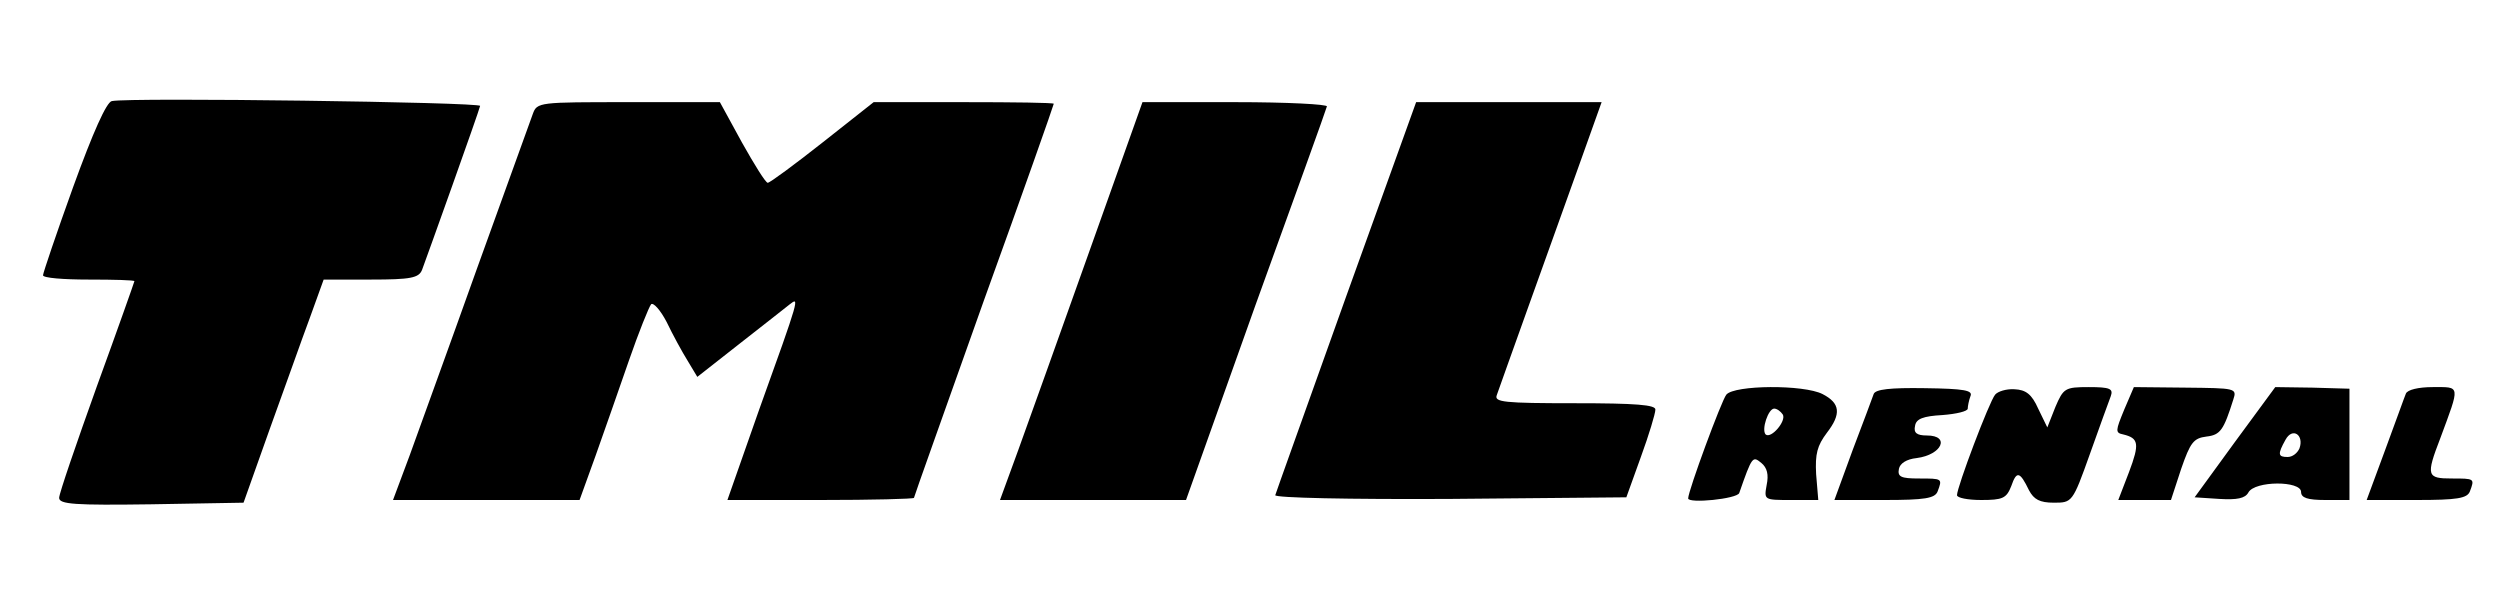
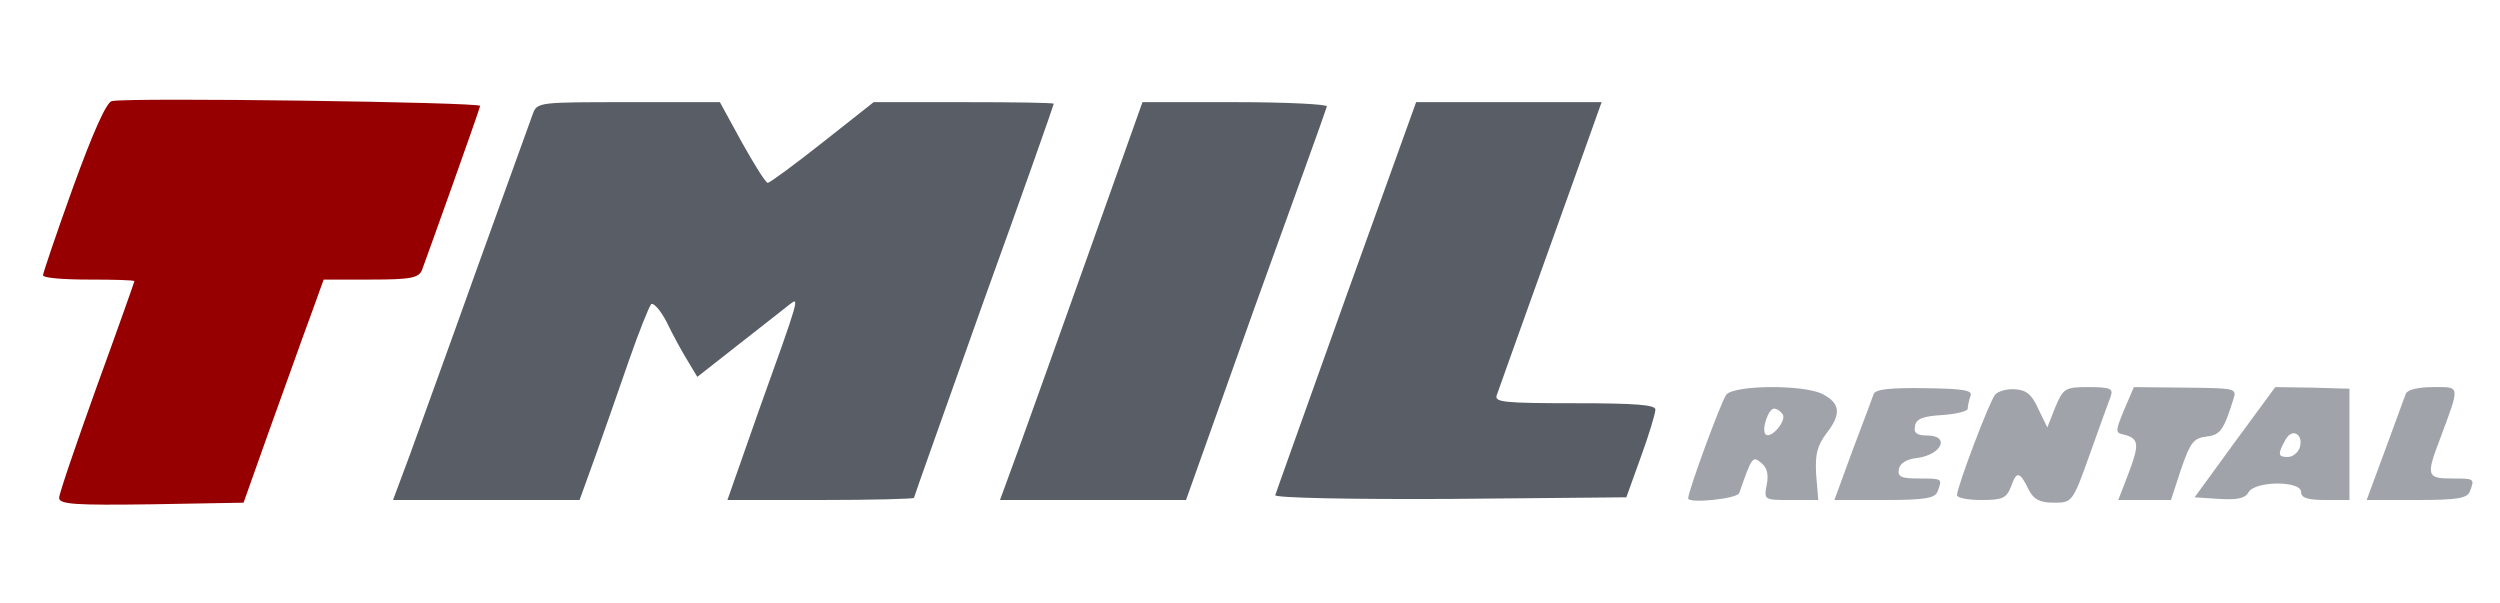
<svg xmlns="http://www.w3.org/2000/svg" version="1.0" width="465pt" height="112pt" viewBox="0 0 465 112" preserveAspectRatio="xMidYMid meet">
-   <g transform="translate(0,112) scale(0.1,-0.1)" fill="#000000" stroke="none">
-     <path d="M208 932 c-10 -2 -35 -58 -72 -160 -31 -86 -56 -160 -56 -164 0 -5 38 -8 85 -8 47 0 85 -1 85 -3 0 -1 -31 -89 -70 -196 -38 -106 -70 -199 -70 -207 0 -12 29 -14 171 -12 l172 3 48 135 c27 74 60 168 75 208 l26 72 88 0 c74 0 89 3 95 18 9 24 106 295 108 305 2 7 -651 16 -685 9z" />
-     <path d="M991 908 c-5 -13 -51 -142 -104 -288 -52 -146 -109 -302 -125 -347 l-31 -83 174 0 173 0 30 83 c16 45 44 125 62 177 18 52 37 99 41 104 4 4 17 -10 29 -33 11 -23 29 -56 39 -72 l18 -30 79 62 c44 34 85 67 93 73 18 14 19 15 -57 -196 l-59 -168 173 0 c96 0 174 2 174 4 0 2 59 167 130 367 72 199 130 364 130 366 0 2 -75 3 -167 3 l-168 0 -95 -75 c-52 -41 -98 -75 -102 -75 -4 0 -25 34 -48 75 l-41 75 -170 0 c-167 0 -170 0 -178 -22z" />
-     <path d="M2026 652 c-54 -152 -114 -319 -132 -369 l-34 -93 173 0 173 0 129 362 c72 199 132 365 133 370 2 4 -74 8 -170 8 l-173 0 -99 -278z" />
-     <path d="M2504 569 c-71 -199 -131 -366 -132 -370 -2 -5 137 -8 325 -7 l328 3 27 75 c15 41 27 81 27 88 1 9 -36 12 -150 12 -132 0 -150 2 -145 15 3 9 30 84 60 168 30 84 73 203 95 265 l40 112 -172 0 -173 0 -130 -361z" />
-     <path d="M3211 386 c-9 -11 -71 -179 -71 -193 0 -10 91 -1 95 10 24 69 25 69 41 56 11 -9 14 -22 10 -41 -5 -28 -5 -28 45 -28 l51 0 -4 48 c-2 38 2 53 20 77 27 35 25 55 -8 72 -35 18 -164 17 -179 -1z m105 -37 c7 -12 -22 -46 -32 -37 -8 9 5 48 16 48 5 0 12 -5 16 -11z" />
-     <path d="M3485 387 c-2 -6 -20 -54 -39 -104 l-34 -93 93 0 c75 0 94 3 99 16 9 24 9 24 -35 24 -33 0 -40 3 -37 18 2 10 14 18 33 20 47 6 63 42 19 42 -19 0 -25 5 -22 18 2 13 15 18 51 20 26 2 47 7 47 12 0 4 2 15 5 23 5 11 -11 14 -85 15 -64 1 -92 -2 -95 -11z" />
-     <path d="M3711 386 c-11 -13 -71 -172 -71 -187 0 -5 20 -9 45 -9 40 0 47 3 56 26 10 29 16 27 33 -8 9 -17 20 -23 46 -23 34 0 35 0 67 90 18 50 35 98 39 108 5 14 -1 17 -41 17 -44 0 -47 -2 -62 -37 l-15 -38 -17 35 c-12 27 -23 35 -44 36 -15 1 -31 -4 -36 -10z" />
-     <path d="M3951 358 c-16 -39 -17 -43 -2 -46 29 -7 31 -17 11 -70 l-20 -52 49 0 49 0 19 58 c17 49 23 57 47 60 26 3 32 12 50 69 7 21 4 21 -89 22 l-96 1 -18 -42z" />
-     <path d="M4157 298 l-75 -103 46 -3 c33 -2 48 1 54 12 12 22 98 22 98 1 0 -11 12 -15 45 -15 l45 0 0 104 0 103 -69 2 -69 1 -75 -102z m120 -12 c-4 -9 -13 -16 -22 -16 -18 0 -19 5 -4 32 13 24 35 9 26 -16z" />
-     <path d="M4475 388 c-3 -7 -20 -55 -39 -106 l-34 -92 93 0 c75 0 94 3 99 16 9 24 9 24 -34 24 -46 0 -48 5 -21 75 37 100 38 95 -14 95 -27 0 -47 -5 -50 -12z" />
+   <g transform="translate(0,112) scale(0.1,-0.1)" stroke="none">
+     <path fill="#970000" d="M208 932 c-10 -2 -35 -58 -72 -160 -31 -86 -56 -160 -56 -164 0 -5 38 -8 85 -8 47 0 85 -1 85 -3 0 -1 -31 -89 -70 -196 -38 -106 -70 -199 -70 -207 0 -12 29 -14 171 -12 l172 3 48 135 c27 74 60 168 75 208 l26 72 88 0 c74 0 89 3 95 18 9 24 106 295 108 305 2 7 -651 16 -685 9z" />
+     <path fill="#595E66" d="M991 908 c-5 -13 -51 -142 -104 -288 -52 -146 -109 -302 -125 -347 l-31 -83 174 0 173 0 30 83 c16 45 44 125 62 177 18 52 37 99 41 104 4 4 17 -10 29 -33 11 -23 29 -56 39 -72 l18 -30 79 62 c44 34 85 67 93 73 18 14 19 15 -57 -196 l-59 -168 173 0 c96 0 174 2 174 4 0 2 59 167 130 367 72 199 130 364 130 366 0 2 -75 3 -167 3 l-168 0 -95 -75 c-52 -41 -98 -75 -102 -75 -4 0 -25 34 -48 75 l-41 75 -170 0 c-167 0 -170 0 -178 -22z" />
+     <path fill="#595E66" d="M2026 652 c-54 -152 -114 -319 -132 -369 l-34 -93 173 0 173 0 129 362 c72 199 132 365 133 370 2 4 -74 8 -170 8 l-173 0 -99 -278z" />
+     <path fill="#595E66" d="M2504 569 c-71 -199 -131 -366 -132 -370 -2 -5 137 -8 325 -7 l328 3 27 75 c15 41 27 81 27 88 1 9 -36 12 -150 12 -132 0 -150 2 -145 15 3 9 30 84 60 168 30 84 73 203 95 265 l40 112 -172 0 -173 0 -130 -361z" />
+     <path fill="#A0A3A9" d="M3211 386 c-9 -11 -71 -179 -71 -193 0 -10 91 -1 95 10 24 69 25 69 41 56 11 -9 14 -22 10 -41 -5 -28 -5 -28 45 -28 l51 0 -4 48 c-2 38 2 53 20 77 27 35 25 55 -8 72 -35 18 -164 17 -179 -1z m105 -37 c7 -12 -22 -46 -32 -37 -8 9 5 48 16 48 5 0 12 -5 16 -11z" />
+     <path fill="#A0A3A9" d="M3485 387 c-2 -6 -20 -54 -39 -104 l-34 -93 93 0 c75 0 94 3 99 16 9 24 9 24 -35 24 -33 0 -40 3 -37 18 2 10 14 18 33 20 47 6 63 42 19 42 -19 0 -25 5 -22 18 2 13 15 18 51 20 26 2 47 7 47 12 0 4 2 15 5 23 5 11 -11 14 -85 15 -64 1 -92 -2 -95 -11z" />
+     <path fill="#A0A3A9" d="M3711 386 c-11 -13 -71 -172 -71 -187 0 -5 20 -9 45 -9 40 0 47 3 56 26 10 29 16 27 33 -8 9 -17 20 -23 46 -23 34 0 35 0 67 90 18 50 35 98 39 108 5 14 -1 17 -41 17 -44 0 -47 -2 -62 -37 l-15 -38 -17 35 c-12 27 -23 35 -44 36 -15 1 -31 -4 -36 -10z" />
+     <path fill="#A0A3A9" d="M3951 358 c-16 -39 -17 -43 -2 -46 29 -7 31 -17 11 -70 l-20 -52 49 0 49 0 19 58 c17 49 23 57 47 60 26 3 32 12 50 69 7 21 4 21 -89 22 l-96 1 -18 -42z" />
+     <path fill="#A0A3A9" d="M4157 298 l-75 -103 46 -3 c33 -2 48 1 54 12 12 22 98 22 98 1 0 -11 12 -15 45 -15 l45 0 0 104 0 103 -69 2 -69 1 -75 -102z m120 -12 c-4 -9 -13 -16 -22 -16 -18 0 -19 5 -4 32 13 24 35 9 26 -16z" />
+     <path fill="#A0A3A9" d="M4475 388 c-3 -7 -20 -55 -39 -106 l-34 -92 93 0 c75 0 94 3 99 16 9 24 9 24 -34 24 -46 0 -48 5 -21 75 37 100 38 95 -14 95 -27 0 -47 -5 -50 -12z" />
  </g>
</svg>
